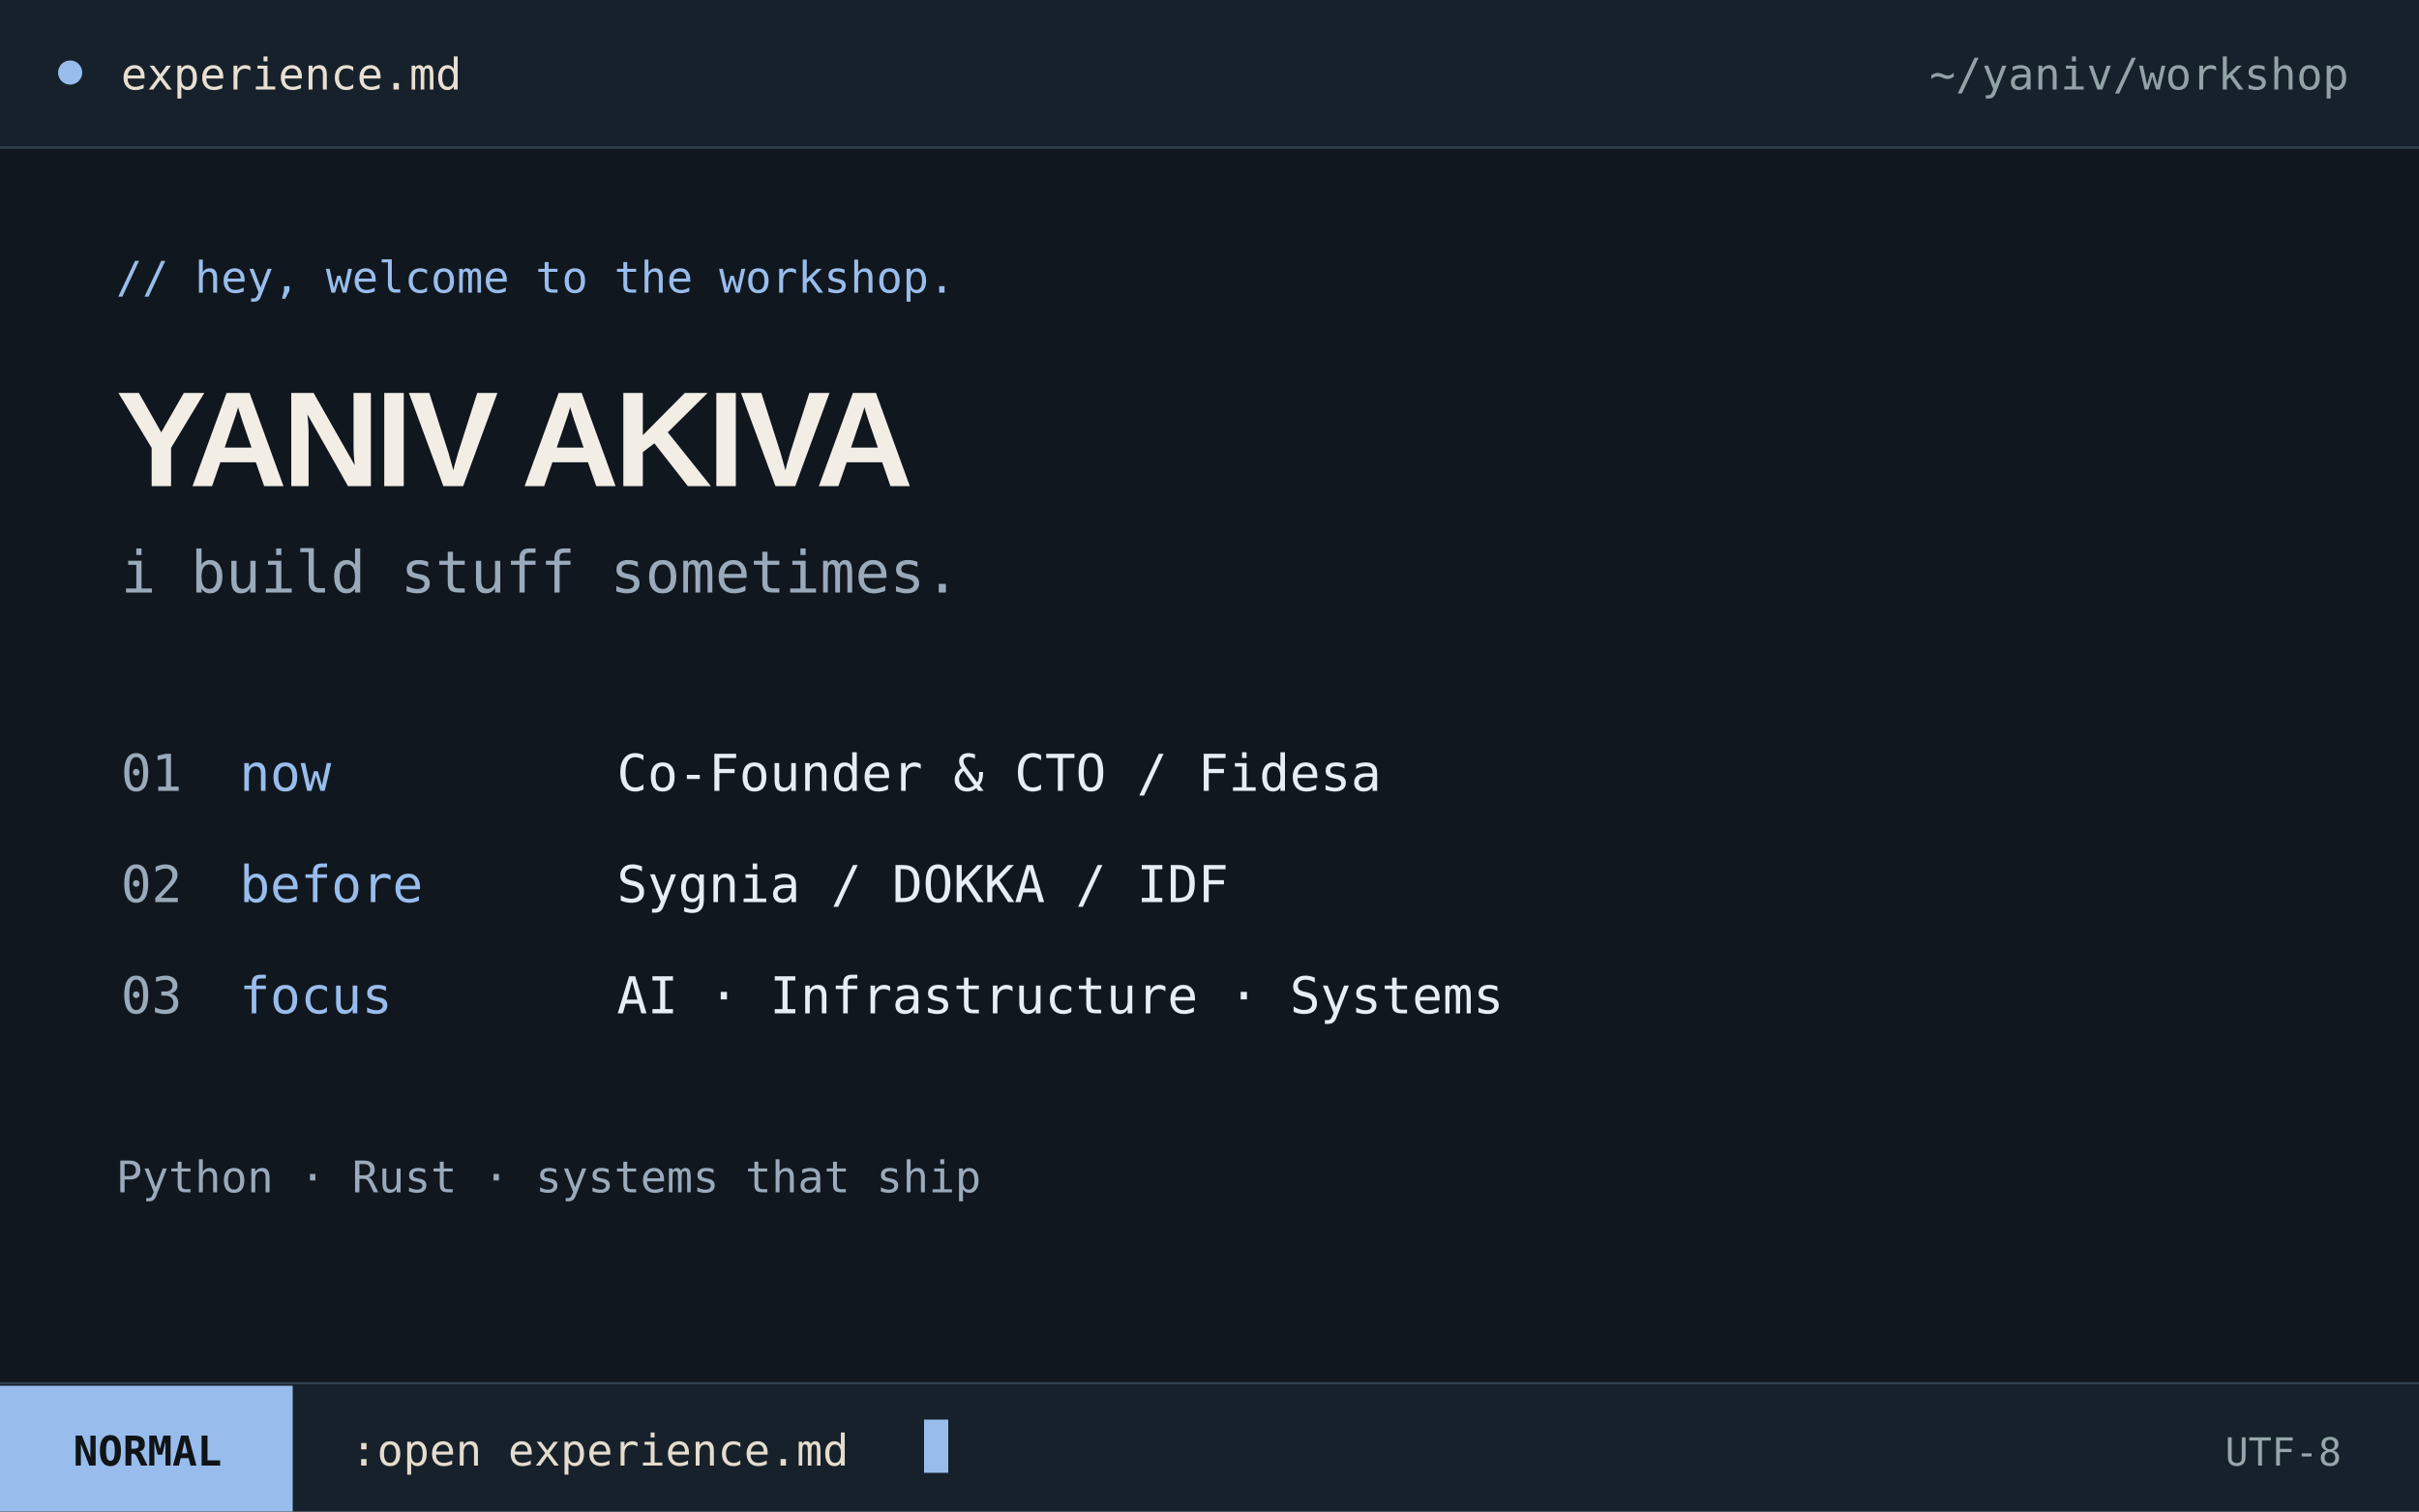
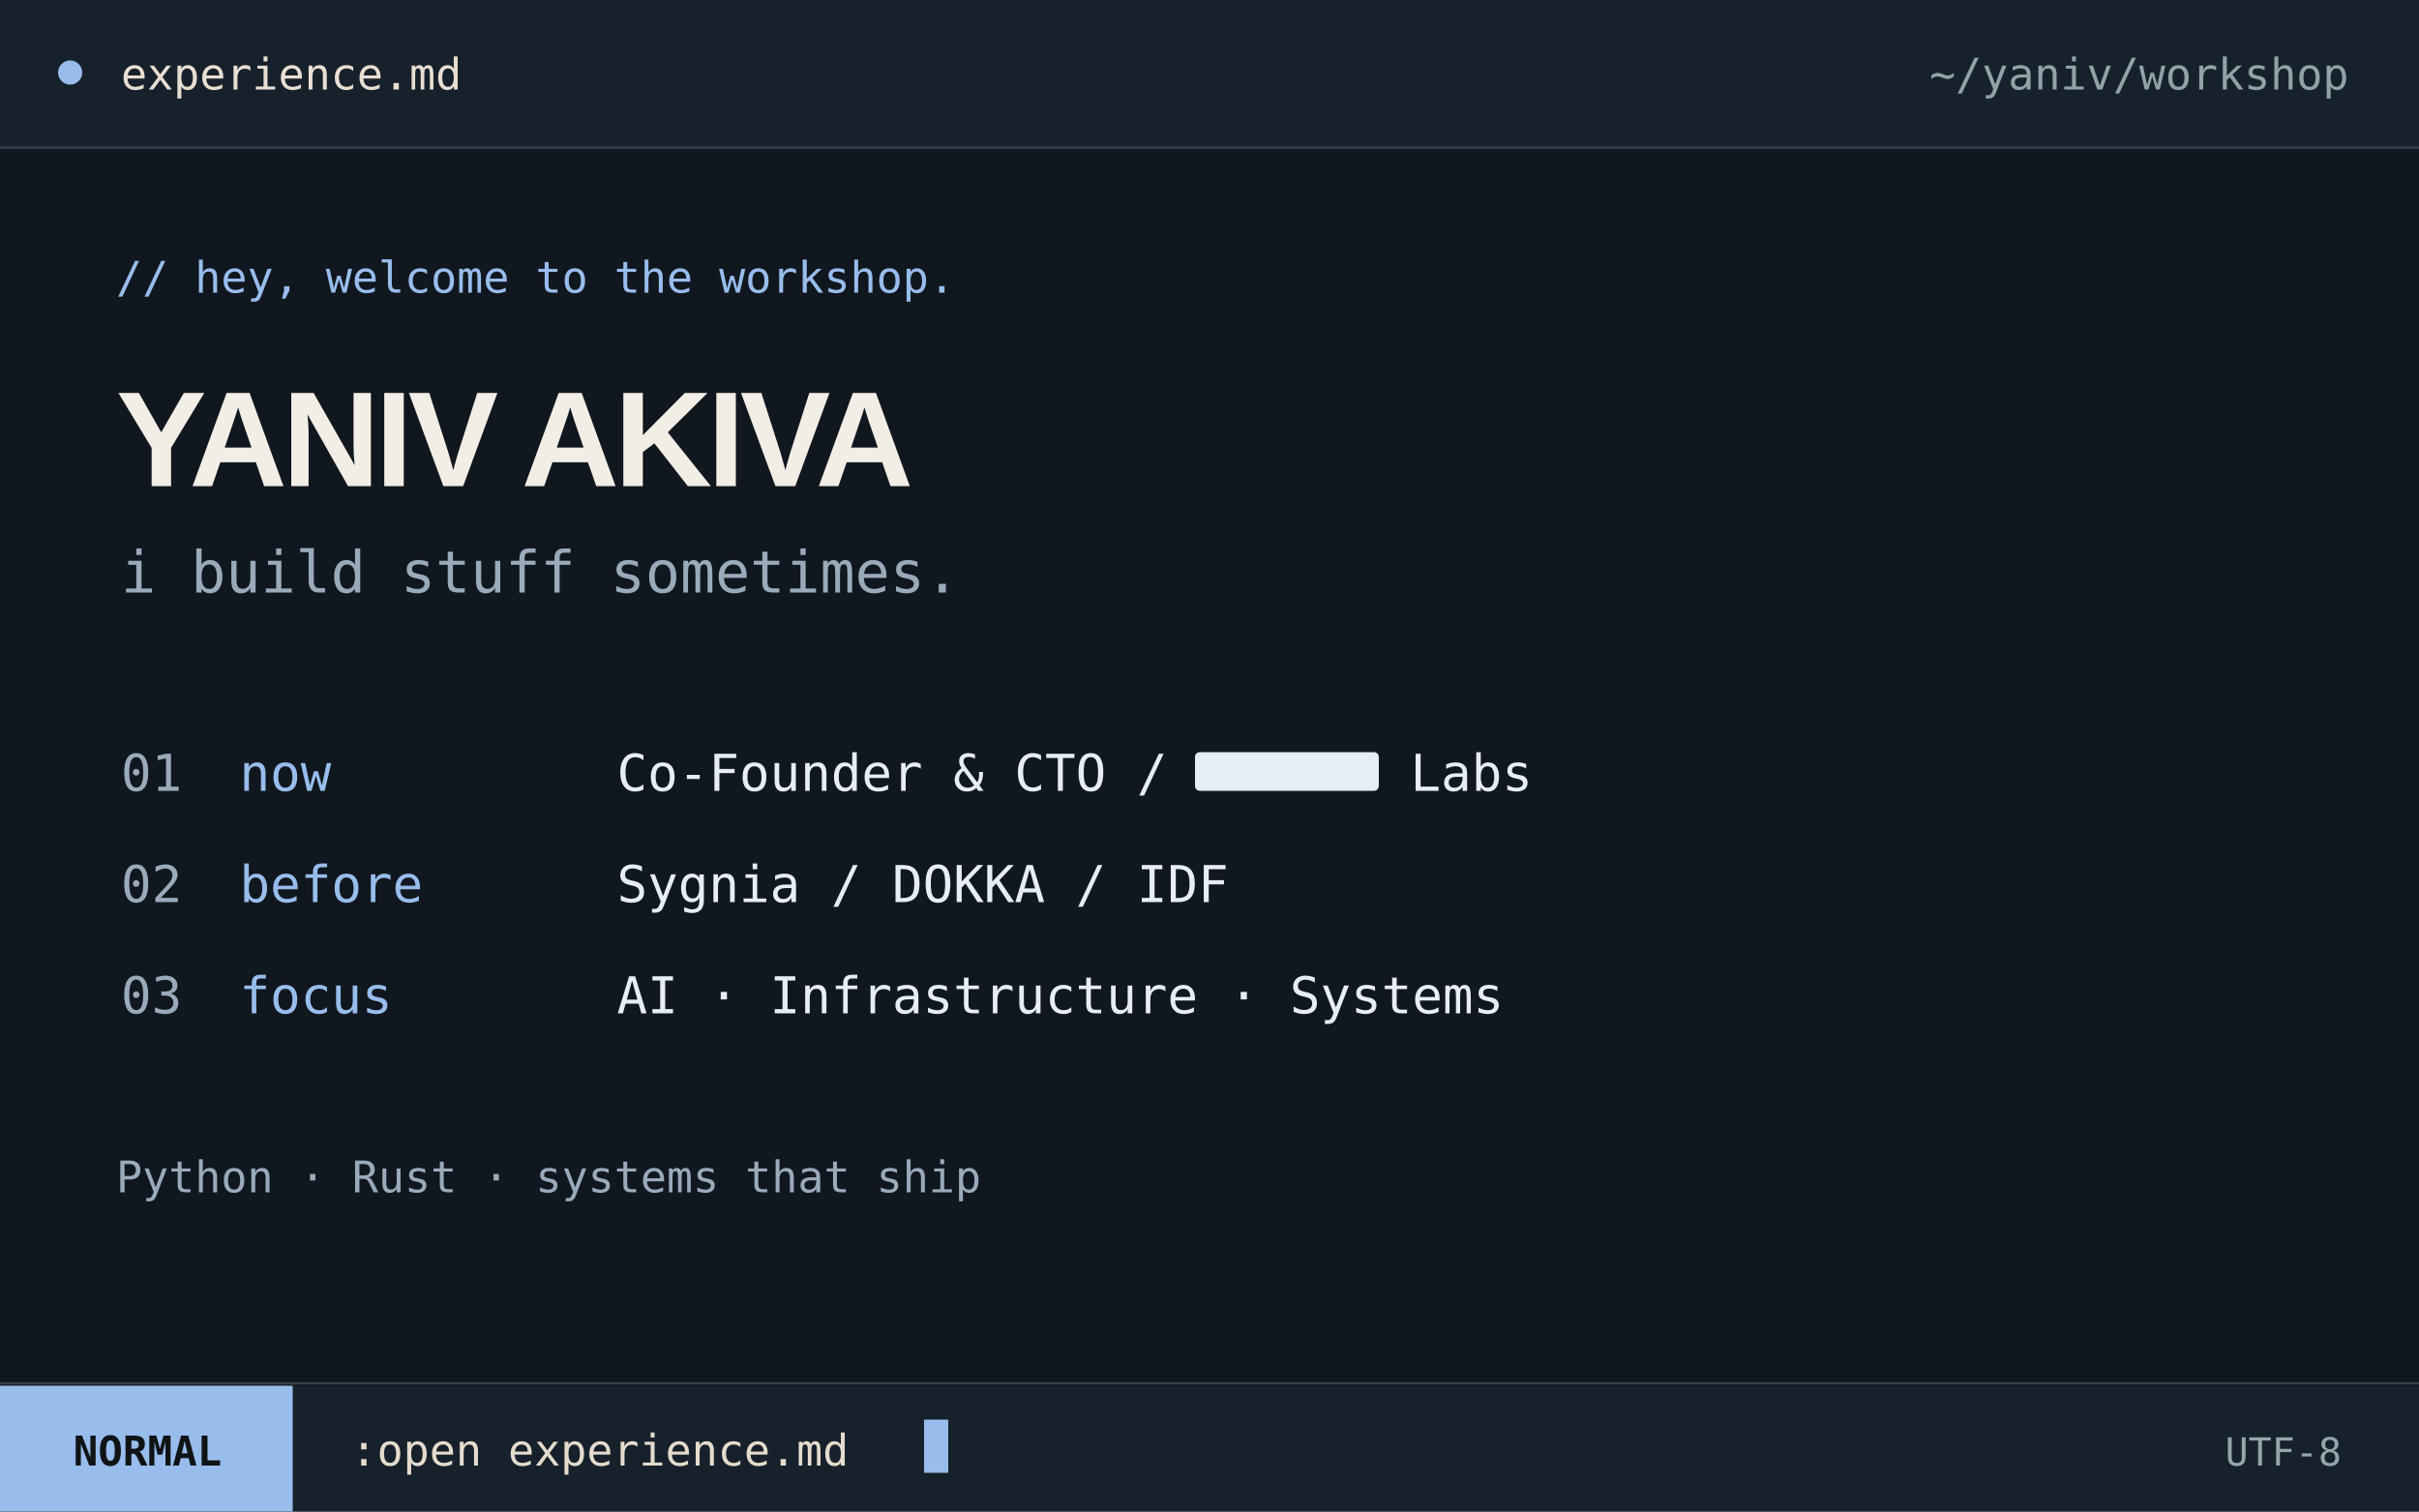
<svg xmlns="http://www.w3.org/2000/svg" width="2400" height="1500" viewBox="0 0 1000 625">
  <rect width="1000" height="625" fill="#11171e" />
  <rect width="1000" height="61" fill="#17212b" />
  <path d="M0 61h1000M0 572h1000" stroke="#33414d" />
  <g font-family="Menlo,Consolas,monospace" font-size="18">
    <circle cx="29" cy="30" r="5" fill="#98bded" />
    <text x="50" y="37" fill="#e8dfd2">experience.md</text>
    <text x="971" y="37" text-anchor="end" fill="#93a2a7">~/yaniv/workshop</text>
    <text x="48" y="121" fill="#98bded">// hey, welcome to the workshop.</text>
    <text x="48" y="493" fill="#9aaabb">Python · Rust · systems that ship</text>
  </g>
  <text x="48" y="201" font-family="Arial,Helvetica,sans-serif" font-size="56" font-weight="700" letter-spacing="-2" fill="#f2eee6">YANIV AKIVA</text>
  <text x="50" y="245" font-family="Menlo,Consolas,monospace" font-size="24" fill="#9aaabb">i build stuff sometimes.</text>
  <g font-family="Menlo,Consolas,monospace" font-size="21">
    <text x="50" y="327" fill="#9aaabb">01</text>
    <text x="99" y="327" fill="#98bded">now</text>
-     <text x="255" y="327" fill="#e6edf3">Co-Founder &amp; CTO / Fidesa</text>
+     <text x="255" y="327" fill="#e6edf3">Co-Founder &amp; CTO /</text>
+     <g role="img" aria-label="Stealth Labs" fill="#e6edf3">
+       <rect x="494" y="311" width="76" height="16" rx="2" />
+       <text x="583" y="327">Labs</text>
+     </g>
    <text x="50" y="373" fill="#9aaabb">02</text>
    <text x="99" y="373" fill="#98bded">before</text>
    <text x="255" y="373" fill="#e6edf3">Sygnia / DOKKA / IDF</text>
    <text x="50" y="419" fill="#9aaabb">03</text>
    <text x="99" y="419" fill="#98bded">focus</text>
    <text x="255" y="419" fill="#e6edf3">AI · Infrastructure · Systems</text>
  </g>
  <rect y="573" width="1000" height="52" fill="#17212b" />
  <rect y="573" width="121" height="52" fill="#98bded" />
  <text x="61" y="606" text-anchor="middle" font-family="Menlo,Consolas,monospace" font-size="17" font-weight="700" fill="#101416">NORMAL</text>
  <text x="145" y="606" font-family="Menlo,Consolas,monospace" font-size="18" fill="#e5dccd">:open experience.md</text>
  <rect x="382" y="587" width="10" height="22" fill="#98bded" />
  <text x="968" y="606" text-anchor="end" font-family="Menlo,Consolas,monospace" font-size="16" fill="#96a6aa">UTF-8</text>
</svg>
